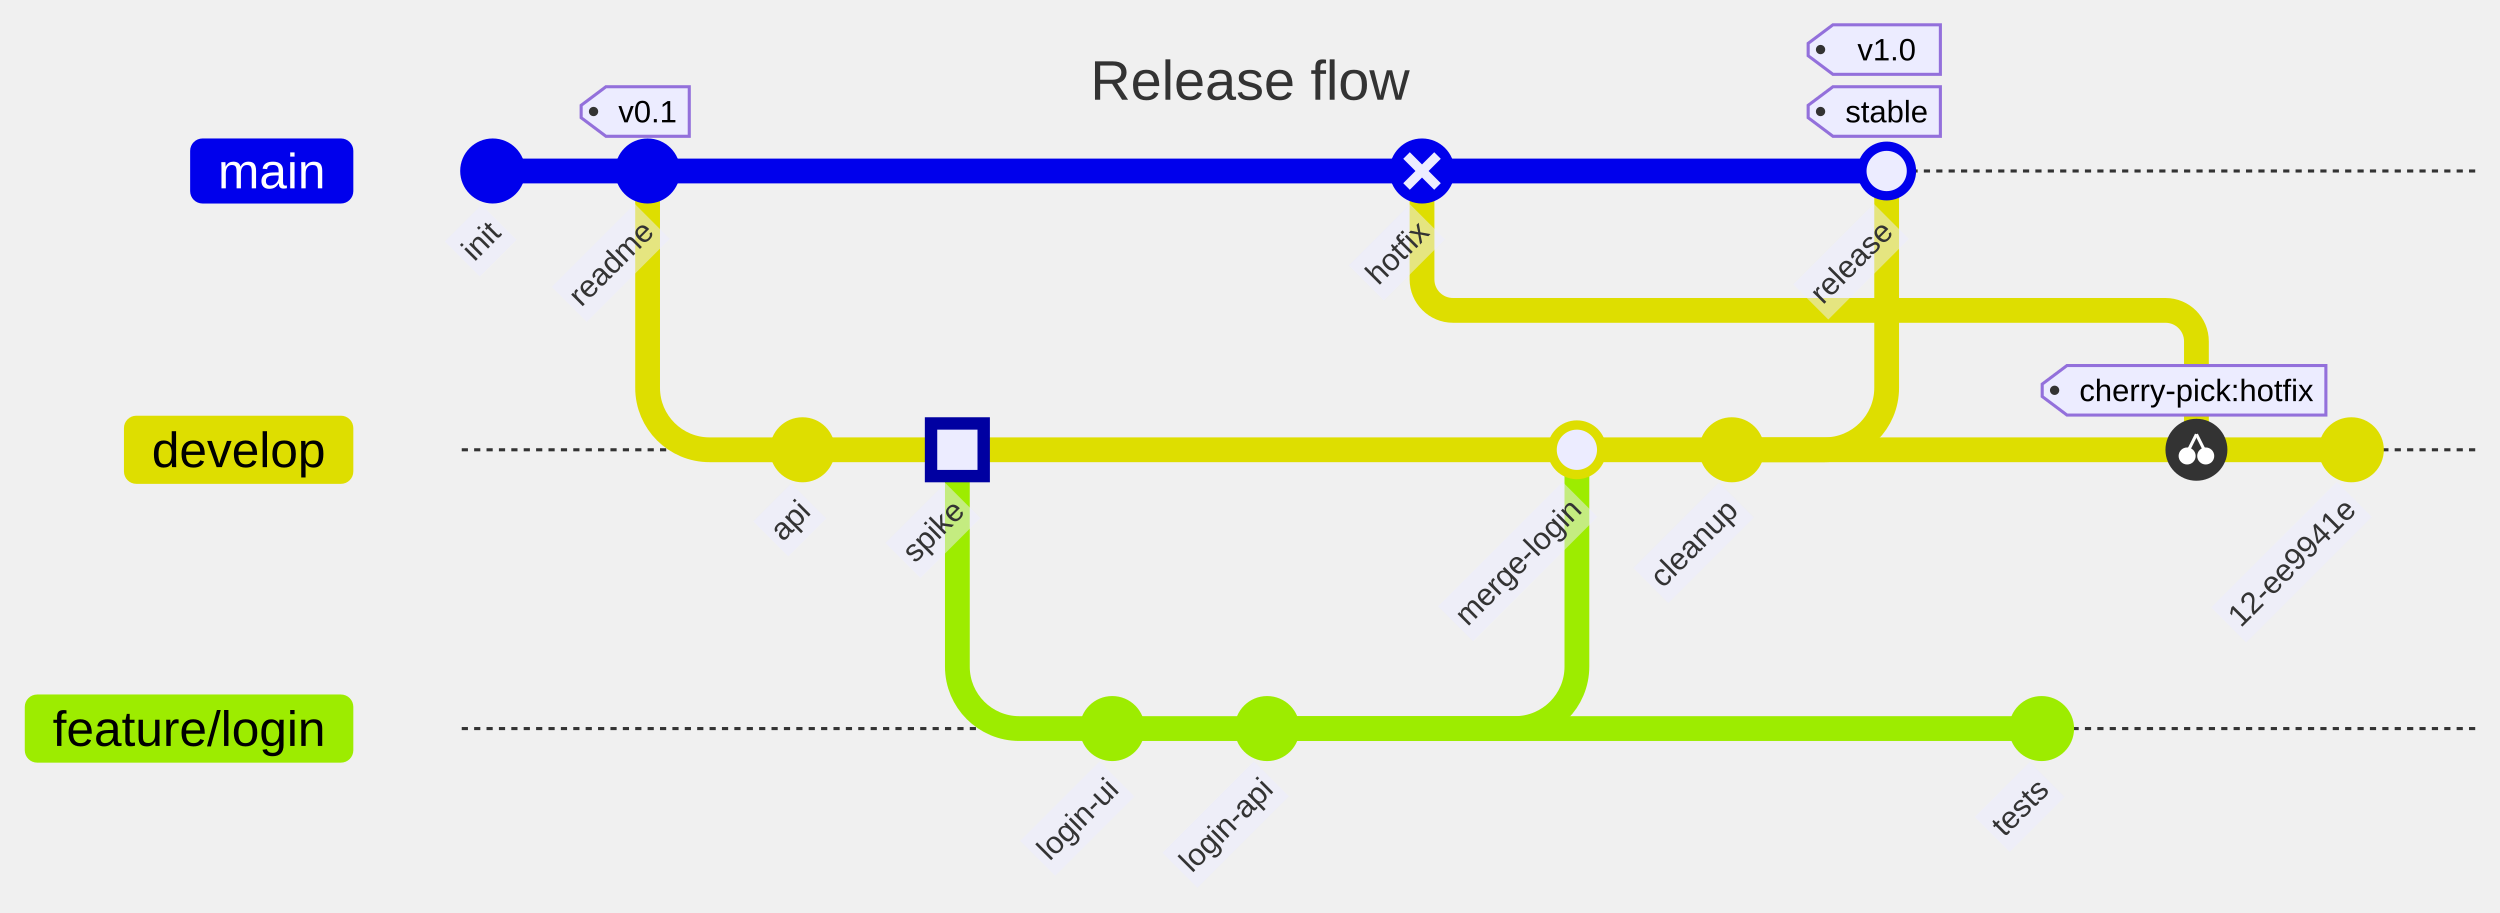
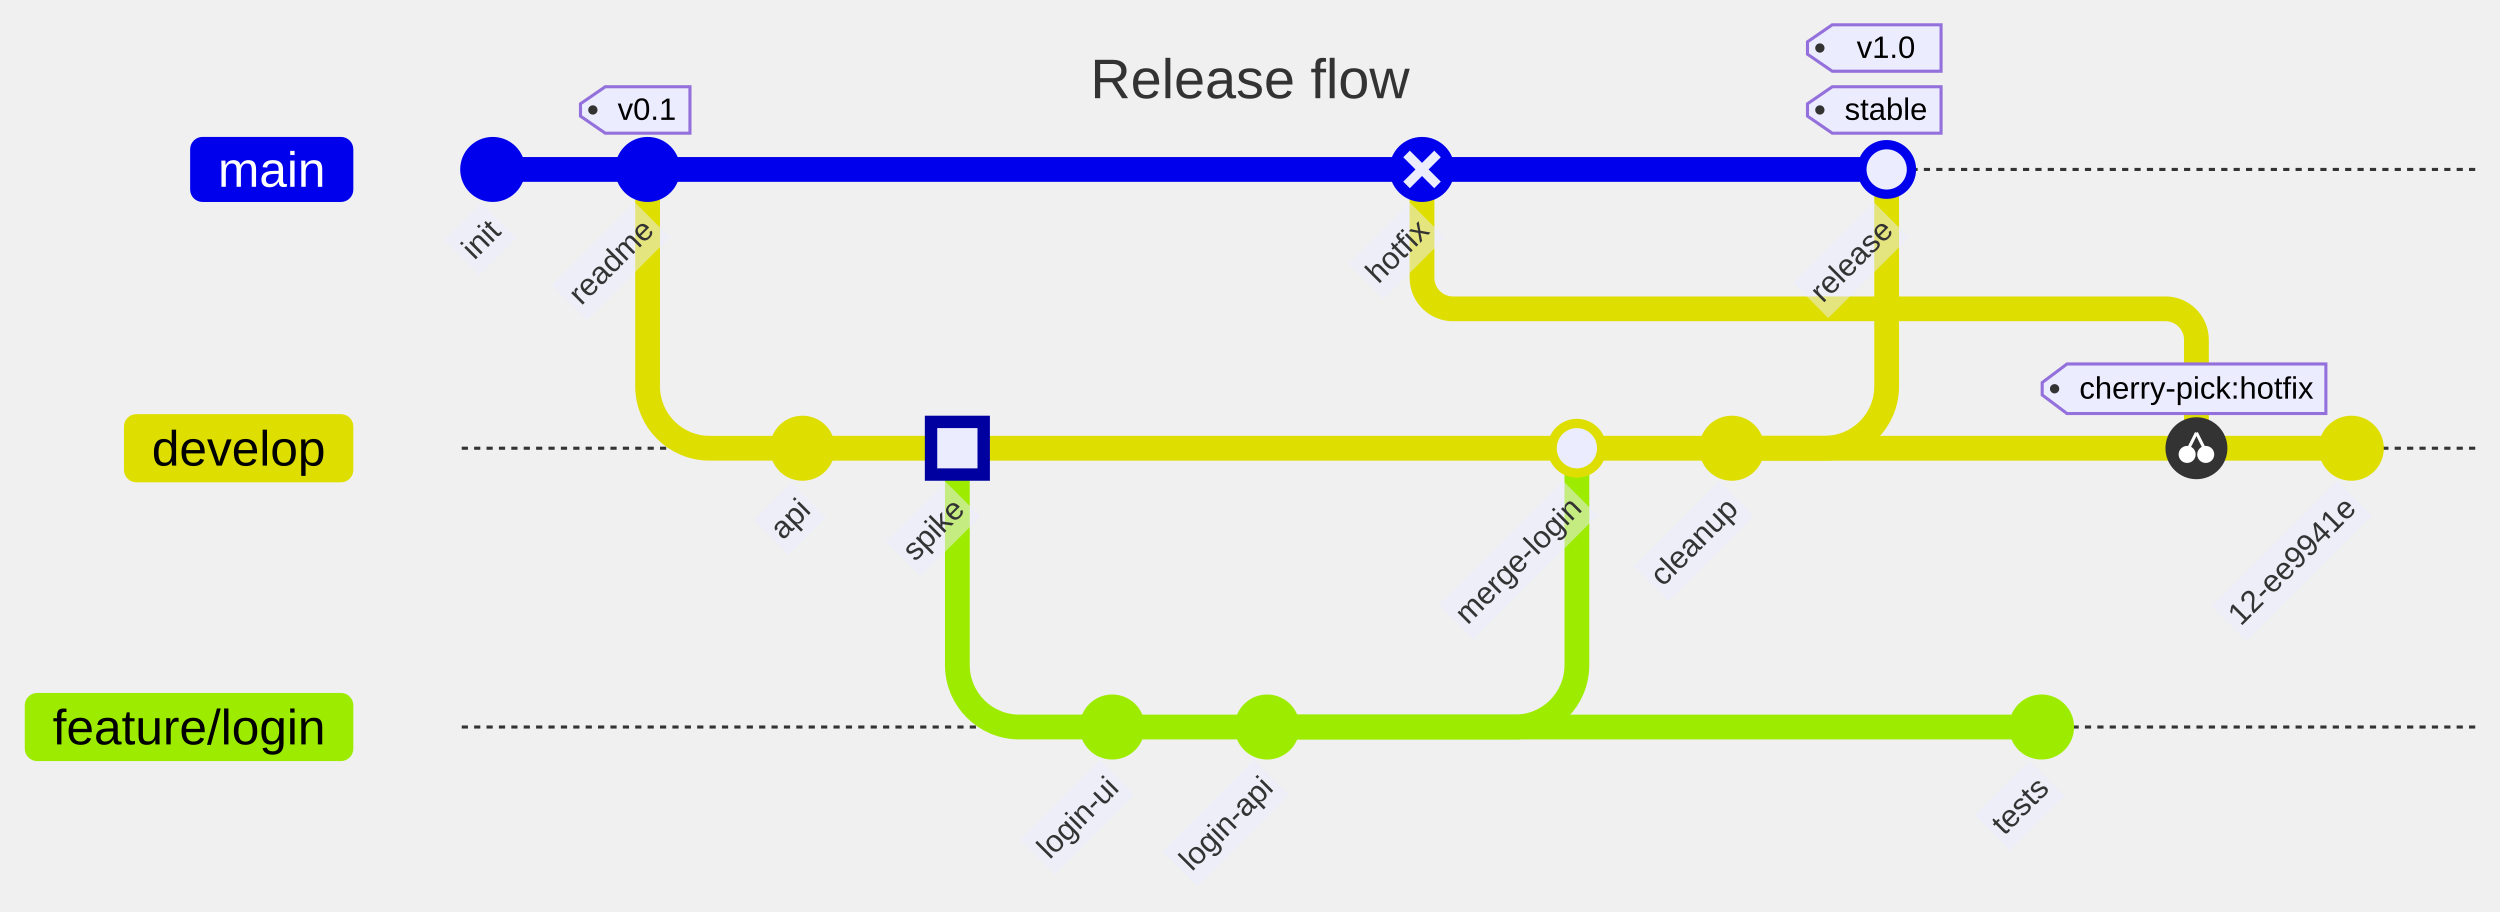
- <svg xmlns="http://www.w3.org/2000/svg" id="my-svg" width="100%" class="gitGraph" style="max-width: 807.062px; background-color: white;" viewBox="-149.062 -57.2 807.062 294.621" role="graphics-document document" aria-roledescription="gitGraph">
+ <svg xmlns="http://www.w3.org/2000/svg" id="my-svg" width="100%" class="gitGraph" style="max-width: 807.062px; background-color: white;" viewBox="-149.062 -56.7 807.062 294.121" role="graphics-document document" aria-roledescription="gitGraph">
  <style>#my-svg{font-family:"trebuchet ms", verdana, arial, sans-serif;font-size:16px;}#my-svg text{font-family:"trebuchet ms", verdana, arial, sans-serif;}</style>
  <g>
    <g class="branches">
      <path class="branch branch0" d="M0,-2L650,-2" fill="none" stroke="#333333" stroke-width="1" stroke-dasharray="2" />
      <rect class="branchLabelBkg label0" x="-87.68" y="-12.5" width="52.68" height="21" rx="4" ry="4" fill="#0000ec" stroke="none" />
      <text class="branch-label0" x="-61.34" y="3.6" text-anchor="middle" font-size="16" fill="#ffffff">main</text>
      <path class="branch branch1" d="M0,88L650,88" fill="none" stroke="#333333" stroke-width="1" stroke-dasharray="2" />
      <rect class="branchLabelBkg label1" x="-109.047" y="77" width="74.047" height="22" rx="4" ry="4" fill="#dede00" stroke="none" />
      <text class="branch-label1" x="-72.023" y="93.6" text-anchor="middle" font-size="16" fill="#000000">develop</text>
      <path class="branch branch2" d="M0,178L650,178" fill="none" stroke="#333333" stroke-width="1" stroke-dasharray="2" />
      <rect class="branchLabelBkg label2" x="-141.062" y="167" width="106.062" height="22" rx="4" ry="4" fill="#9dec00" stroke="none" />
      <text class="branch-label2" x="-88.031" y="183.6" text-anchor="middle" font-size="16" fill="#000000">feature/login</text>
    </g>
    <g class="commit-arrows">
      <path class="arrow arrow0" d="M10,-2L60,-2" fill="none" stroke="#0000ec" stroke-width="8" />
      <path class="arrow arrow1" d="M60,-2L60,68C60,79.046,68.954,88,80,88L110,88" fill="none" stroke="#dede00" stroke-width="8" />
      <path class="arrow arrow1" d="M110,88L160,88" fill="none" stroke="#dede00" stroke-width="8" />
      <path class="arrow arrow2" d="M160,88L160,158C160,169.046,168.954,178,180,178L210,178" fill="none" stroke="#9dec00" stroke-width="8" />
      <path class="arrow arrow2" d="M210,178L260,178" fill="none" stroke="#9dec00" stroke-width="8" />
      <path class="arrow arrow0" d="M60,-2L310,-2" fill="none" stroke="#0000ec" stroke-width="8" />
      <path class="arrow arrow1" d="M160,88L360,88" fill="none" stroke="#dede00" stroke-width="8" />
      <path class="arrow arrow2" d="M260,178L340,178C351.046,178,360,169.046,360,158L360,88" fill="none" stroke="#9dec00" stroke-width="8" />
      <path class="arrow arrow1" d="M360,88L410,88" fill="none" stroke="#dede00" stroke-width="8" />
      <path class="arrow arrow0" d="M310,-2L460,-2" fill="none" stroke="#0000ec" stroke-width="8" />
      <path class="arrow arrow1" d="M410,88L440,88C451.046,88,460,79.046,460,68L460,-2" fill="none" stroke="#dede00" stroke-width="8" />
      <path class="arrow arrow2" d="M260,178L510,178" fill="none" stroke="#9dec00" stroke-width="8" />
      <path class="arrow arrow1" d="M410,88L560,88" fill="none" stroke="#dede00" stroke-width="8" />
      <path class="arrow arrow1" d="M310,-2L310,33C310,38.523,314.477,43,320,43L550,43C555.523,43,560,47.477,560,53L560,88" fill="none" stroke="#dede00" stroke-width="8" />
      <path class="arrow arrow1" d="M560,88L610,88" fill="none" stroke="#dede00" stroke-width="8" />
    </g>
    <g class="commit-bullets">
      <circle class="commit init commit0" cx="10" cy="-2" r="10" fill="#0000ec" stroke="#0000ec" stroke-width="1" />
      <circle class="commit readme commit0" cx="60" cy="-2" r="10" fill="#0000ec" stroke="#0000ec" stroke-width="1" />
      <circle class="commit api commit1" cx="110" cy="88" r="10" fill="#dede00" stroke="#dede00" stroke-width="1" />
      <rect class="commit spike commit1 commit-highlight-outer" x="150" y="78" width="20" height="20" fill="#0000a1" stroke="#0000a1" stroke-width="1" />
      <rect class="commit spike commit1 commit-highlight-inner" x="154" y="82" width="12" height="12" fill="#ECECFF" stroke="#ECECFF" stroke-width="1" />
      <circle class="commit login-ui commit2" cx="210" cy="178" r="10" fill="#9dec00" stroke="#9dec00" stroke-width="1" />
      <circle class="commit login-api commit2" cx="260" cy="178" r="10" fill="#9dec00" stroke="#9dec00" stroke-width="1" />
      <circle class="commit hotfix commit0" cx="310" cy="-2" r="10" fill="#0000ec" stroke="#0000ec" stroke-width="1" />
      <path class="commit hotfix commit0 commit-reverse" d="M305,-7L315,3M305,3L315,-7" fill="none" stroke="#ECECFF" stroke-width="3" />
      <circle class="commit merge-login commit1" cx="360" cy="88" r="9" fill="#dede00" stroke="#dede00" stroke-width="1" />
      <circle class="commit merge-login commit1 commit-merge" cx="360" cy="88" r="6" fill="#ECECFF" stroke="#ECECFF" stroke-width="1" />
      <circle class="commit cleanup commit1" cx="410" cy="88" r="10" fill="#dede00" stroke="#dede00" stroke-width="1" />
      <circle class="commit release commit0" cx="460" cy="-2" r="9" fill="#0000ec" stroke="#0000ec" stroke-width="1" />
      <circle class="commit release commit0 commit-merge" cx="460" cy="-2" r="6" fill="#ECECFF" stroke="#ECECFF" stroke-width="1" />
      <circle class="commit tests commit2" cx="510" cy="178" r="10" fill="#9dec00" stroke="#9dec00" stroke-width="1" />
      <circle class="commit 11-e859dee commit-cherry-pick" cx="560" cy="88" r="10" fill="#333" stroke="none" />
      <circle cx="557" cy="90" r="2.75" fill="#fff" stroke="none" />
      <path d="M557,89L560,83" fill="none" stroke="#fff" stroke-width="1" />
      <circle cx="563" cy="90" r="2.75" fill="#fff" stroke="none" />
      <path d="M563,89L560,83" fill="none" stroke="#fff" stroke-width="1" />
      <circle class="commit 12-ee9941e commit1" cx="610" cy="88" r="10" fill="#dede00" stroke="#dede00" stroke-width="1" />
    </g>
    <g class="commit-labels">
      <g transform="rotate(-45 -16.158 12.346)">
        <rect class="commit-label-bkg" x="-14.549" y="25.846" width="16.783" height="16" fill="#ECECFF" stroke="none" opacity="0.5" />
        <text class="commit-label" x="-12.549" y="37.346" text-anchor="start" font-size="10" fill="#333">init</text>
      </g>
      <g transform="rotate(-45 25.816 19.528)">
        <rect class="commit-label-bkg" x="16.863" y="33.028" width="37.906" height="16" fill="#ECECFF" stroke="none" opacity="0.5" />
        <text class="commit-label" x="18.863" y="44.528" text-anchor="start" font-size="10" fill="#333">readme</text>
      </g>
-       <path class="tag-label-bkg" d="M38.549,-19.2L38.549,-23.2L46.549,-29.2L73.451,-29.2L73.451,-13.2L46.549,-13.2Z" fill="#ECECFF" stroke="#9370DB" stroke-width="1" />
-       <circle class="tag-hole" cx="42.549" cy="-21.2" r="1.5" fill="#333" stroke="none" />
-       <text class="tag-label" x="60" y="-17.7" text-anchor="middle" font-size="10" fill="black">v0.1</text>
+       <path class="tag-label-bkg" d="M38.33,-19.2L38.33,-23.2L46.33,-28.7L73.67,-28.7L73.67,-13.7L46.33,-13.7Z" fill="#ECECFF" stroke="#9370DB" stroke-width="1" />
+       <circle class="tag-hole" cx="42.33" cy="-21.2" r="1.5" fill="#333" stroke="none" />
+       <text class="tag-label" x="50.33" y="-18" text-anchor="start" font-size="10" fill="black">v0.1</text>
      <g transform="rotate(-45 83.629 102.537)">
        <rect class="commit-label-bkg" x="84.957" y="116.037" width="17.345" height="16" fill="#ECECFF" stroke="none" opacity="0.5" />
        <text class="commit-label" x="86.957" y="127.537" text-anchor="start" font-size="10" fill="#333">api</text>
      </g>
      <g transform="rotate(-45 129.829 105.937)">
        <rect class="commit-label-bkg" x="126.157" y="119.437" width="27.345" height="16" fill="#ECECFF" stroke="none" opacity="0.5" />
        <text class="commit-label" x="128.157" y="130.937" text-anchor="start" font-size="10" fill="#333">spike</text>
      </g>
      <g transform="rotate(-45 176.448 198.962)">
        <rect class="commit-label-bkg" x="168.328" y="212.462" width="36.241" height="16" fill="#ECECFF" stroke="none" opacity="0.5" />
        <text class="commit-label" x="170.328" y="223.962" text-anchor="start" font-size="10" fill="#333">login-ui</text>
      </g>
      <g transform="rotate(-45 224.335 200.853)">
        <rect class="commit-label-bkg" x="213.434" y="214.353" width="41.803" height="16" fill="#ECECFF" stroke="none" opacity="0.5" />
        <text class="commit-label" x="215.434" y="225.853" text-anchor="start" font-size="10" fill="#333">login-api</text>
      </g>
      <g transform="rotate(-45 279.617 16.126)">
        <rect class="commit-label-bkg" x="275.667" y="29.626" width="27.901" height="16" fill="#ECECFF" stroke="none" opacity="0.5" />
        <text class="commit-label" x="277.667" y="41.126" text-anchor="start" font-size="10" fill="#333">hotfix</text>
      </g>
      <g transform="rotate(-45 318.635 115.953)">
        <rect class="commit-label-bkg" x="300.234" y="129.453" width="56.803" height="16" fill="#ECECFF" stroke="none" opacity="0.5" />
        <text class="commit-label" x="302.234" y="140.953" text-anchor="start" font-size="10" fill="#333">merge-login</text>
      </g>
      <g transform="rotate(-45 375.389 109.91)">
        <rect class="commit-label-bkg" x="365.874" y="123.41" width="39.029" height="16" fill="#ECECFF" stroke="none" opacity="0.5" />
        <text class="commit-label" x="367.874" y="134.91" text-anchor="start" font-size="10" fill="#333">cleanup</text>
      </g>
      <g transform="rotate(-45 426.237 19.151)">
        <rect class="commit-label-bkg" x="417.838" y="32.651" width="36.798" height="16" fill="#ECECFF" stroke="none" opacity="0.5" />
        <text class="commit-label" x="419.838" y="44.151" text-anchor="start" font-size="10" fill="#333">release</text>
      </g>
-       <path class="tag-label-bkg" d="M434.658,-19.2L434.658,-23.2L442.658,-29.2L477.342,-29.2L477.342,-13.2L442.658,-13.2Z" fill="#ECECFF" stroke="#9370DB" stroke-width="1" />
-       <circle class="tag-hole" cx="438.658" cy="-21.2" r="1.5" fill="#333" stroke="none" />
-       <text class="tag-label" x="460" y="-17.7" text-anchor="middle" font-size="10" fill="black">stable</text>
-       <path class="tag-label-bkg" d="M434.658,-39.2L434.658,-43.2L442.658,-49.2L477.342,-49.2L477.342,-33.2L442.658,-33.2Z" fill="#ECECFF" stroke="#9370DB" stroke-width="1" />
-       <circle class="tag-hole" cx="438.658" cy="-41.2" r="1.5" fill="#333" stroke="none" />
-       <text class="tag-label" x="460" y="-37.7" text-anchor="middle" font-size="10" fill="black">v1.0</text>
+       <path class="tag-label-bkg" d="M434.438,-19.2L434.438,-23.2L442.438,-28.7L477.562,-28.7L477.562,-13.7L442.438,-13.7Z" fill="#ECECFF" stroke="#9370DB" stroke-width="1" />
+       <circle class="tag-hole" cx="438.438" cy="-21.2" r="1.5" fill="#333" stroke="none" />
+       <text class="tag-label" x="446.438" y="-18" text-anchor="start" font-size="10" fill="black">stable</text>
+       <path class="tag-label-bkg" d="M434.438,-39.2L434.438,-43.2L442.438,-48.7L477.562,-48.7L477.562,-33.7L442.438,-33.7Z" fill="#ECECFF" stroke="#9370DB" stroke-width="1" />
+       <circle class="tag-hole" cx="438.438" cy="-41.2" r="1.5" fill="#333" stroke="none" />
+       <text class="tag-label" x="450.33" y="-38" text-anchor="start" font-size="10" fill="black">v1.0</text>
      <g transform="rotate(-45 480.675 195.18)">
        <rect class="commit-label-bkg" x="478.116" y="208.68" width="25.118" height="16" fill="#ECECFF" stroke="none" opacity="0.5" />
        <text class="commit-label" x="480.116" y="220.18" text-anchor="start" font-size="10" fill="#333">tests</text>
      </g>
-       <path class="tag-label-bkg" d="M510.212,70.8L510.212,66.8L518.212,60.8L601.788,60.8L601.788,76.8L518.212,76.8Z" fill="#ECECFF" stroke="#9370DB" stroke-width="1" />
-       <circle class="tag-hole" cx="514.212" cy="68.8" r="1.5" fill="#333" stroke="none" />
-       <text class="tag-label" x="560" y="72.3" text-anchor="middle" font-size="10" fill="black">cherry-pick:hotfix</text>
+       <path class="tag-label-bkg" d="M510.211,70.8L510.211,66.8L518.211,60.8L601.789,60.8L601.789,76.8L518.211,76.8Z" fill="#ECECFF" stroke="#9370DB" stroke-width="1" />
+       <circle class="tag-hole" cx="514.211" cy="68.8" r="1.5" fill="#333" stroke="none" />
+       <text class="tag-label" x="522.211" y="72" text-anchor="start" font-size="10" fill="black">cherry-pick:hotfix</text>
      <g transform="rotate(-45 568.414 116.15)">
        <rect class="commit-label-bkg" x="549.722" y="129.65" width="57.384" height="16" fill="#ECECFF" stroke="none" opacity="0.5" />
        <text class="commit-label" x="551.722" y="141.15" text-anchor="start" font-size="10" fill="#333">12-ee9941e</text>
      </g>
    </g>
    <text class="gitTitleText" x="254.469" y="-25" text-anchor="middle" font-size="18" fill="#333">Release flow</text>
  </g>
</svg>
